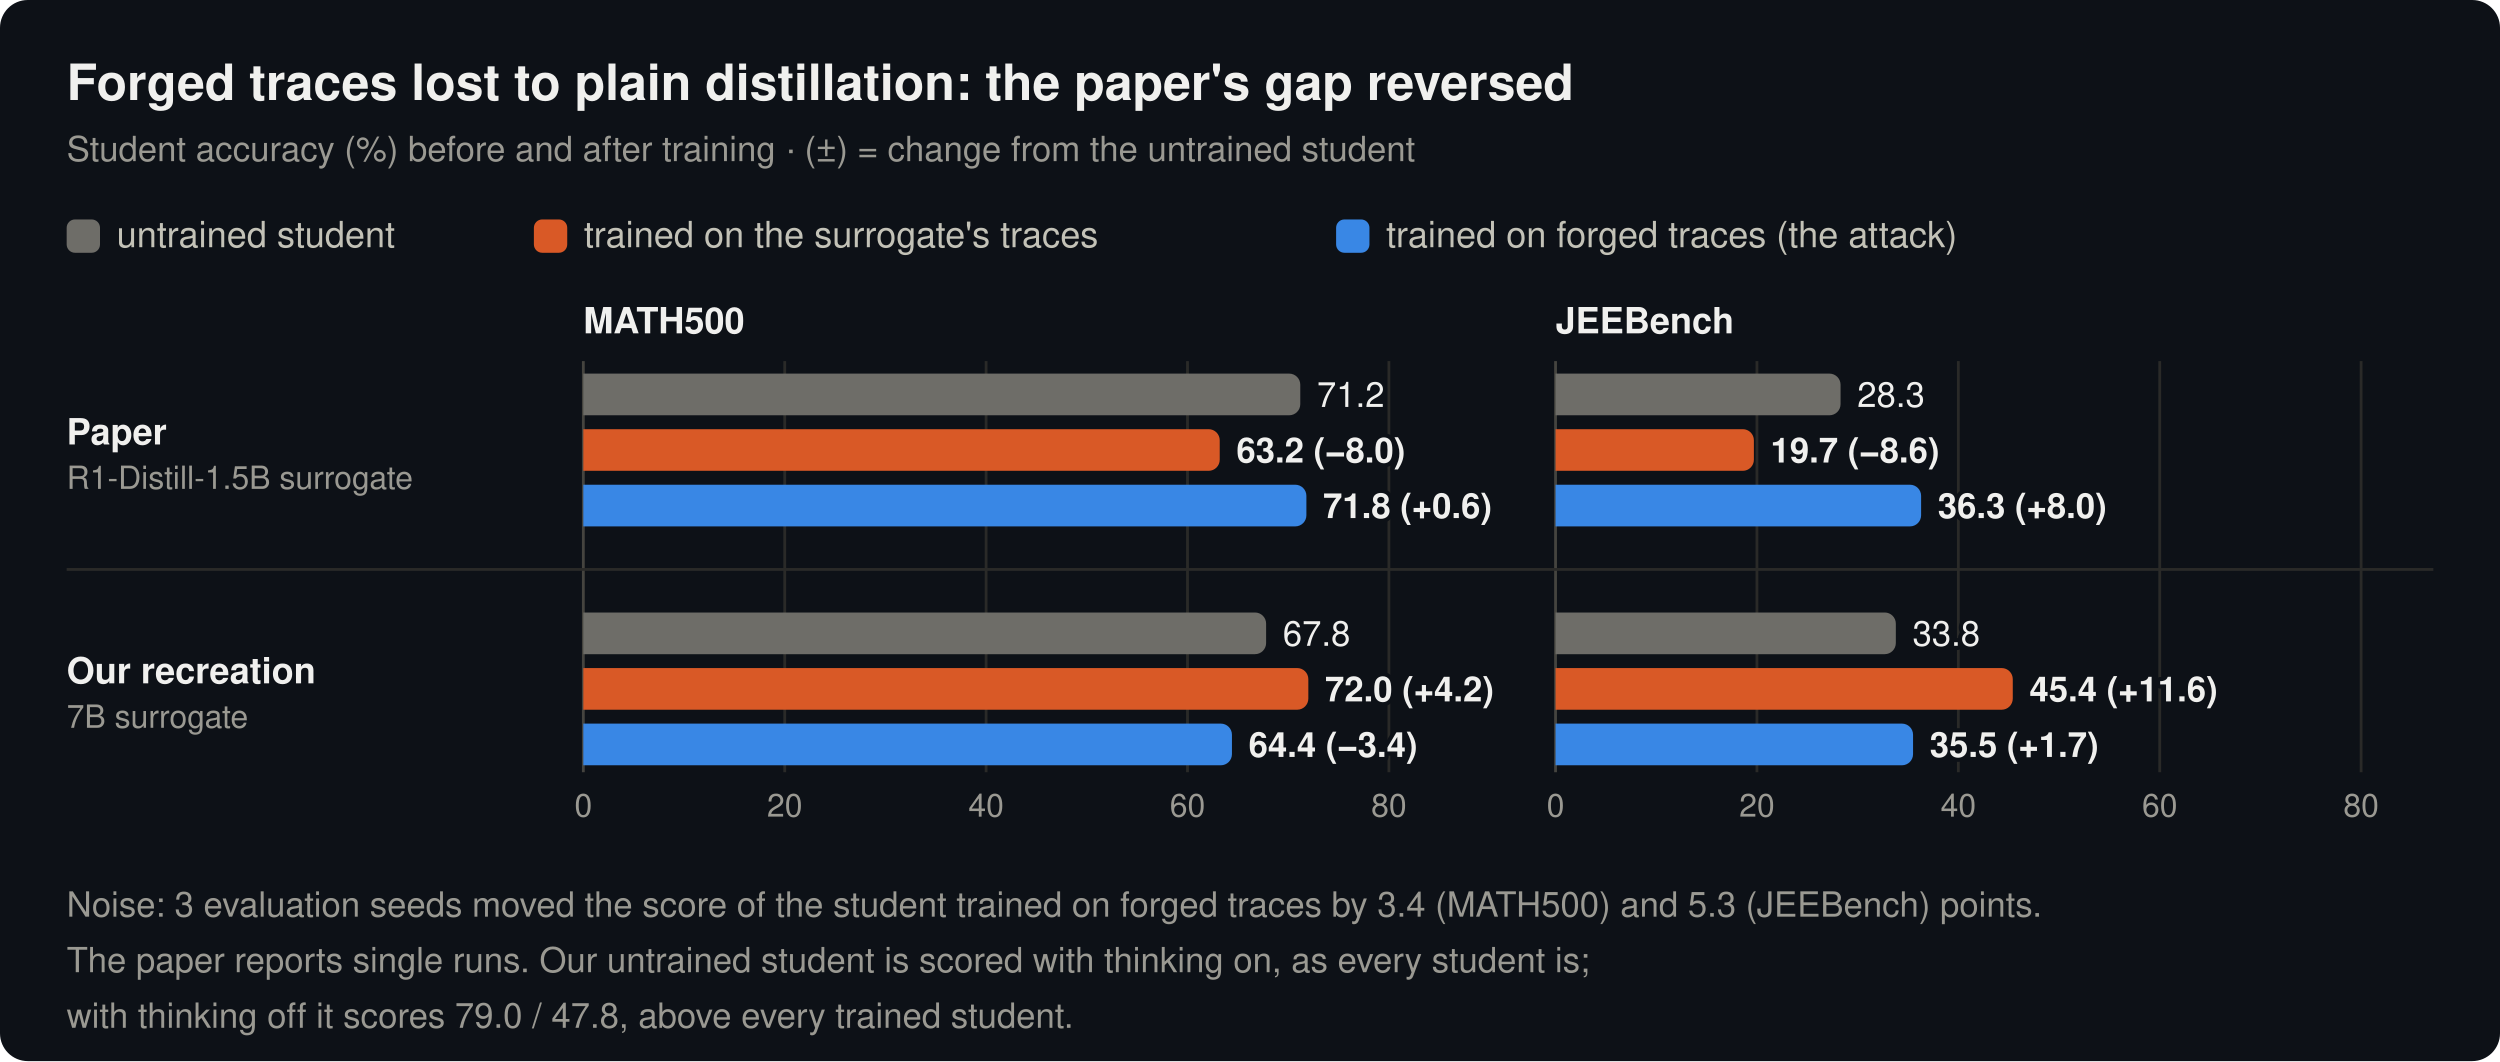
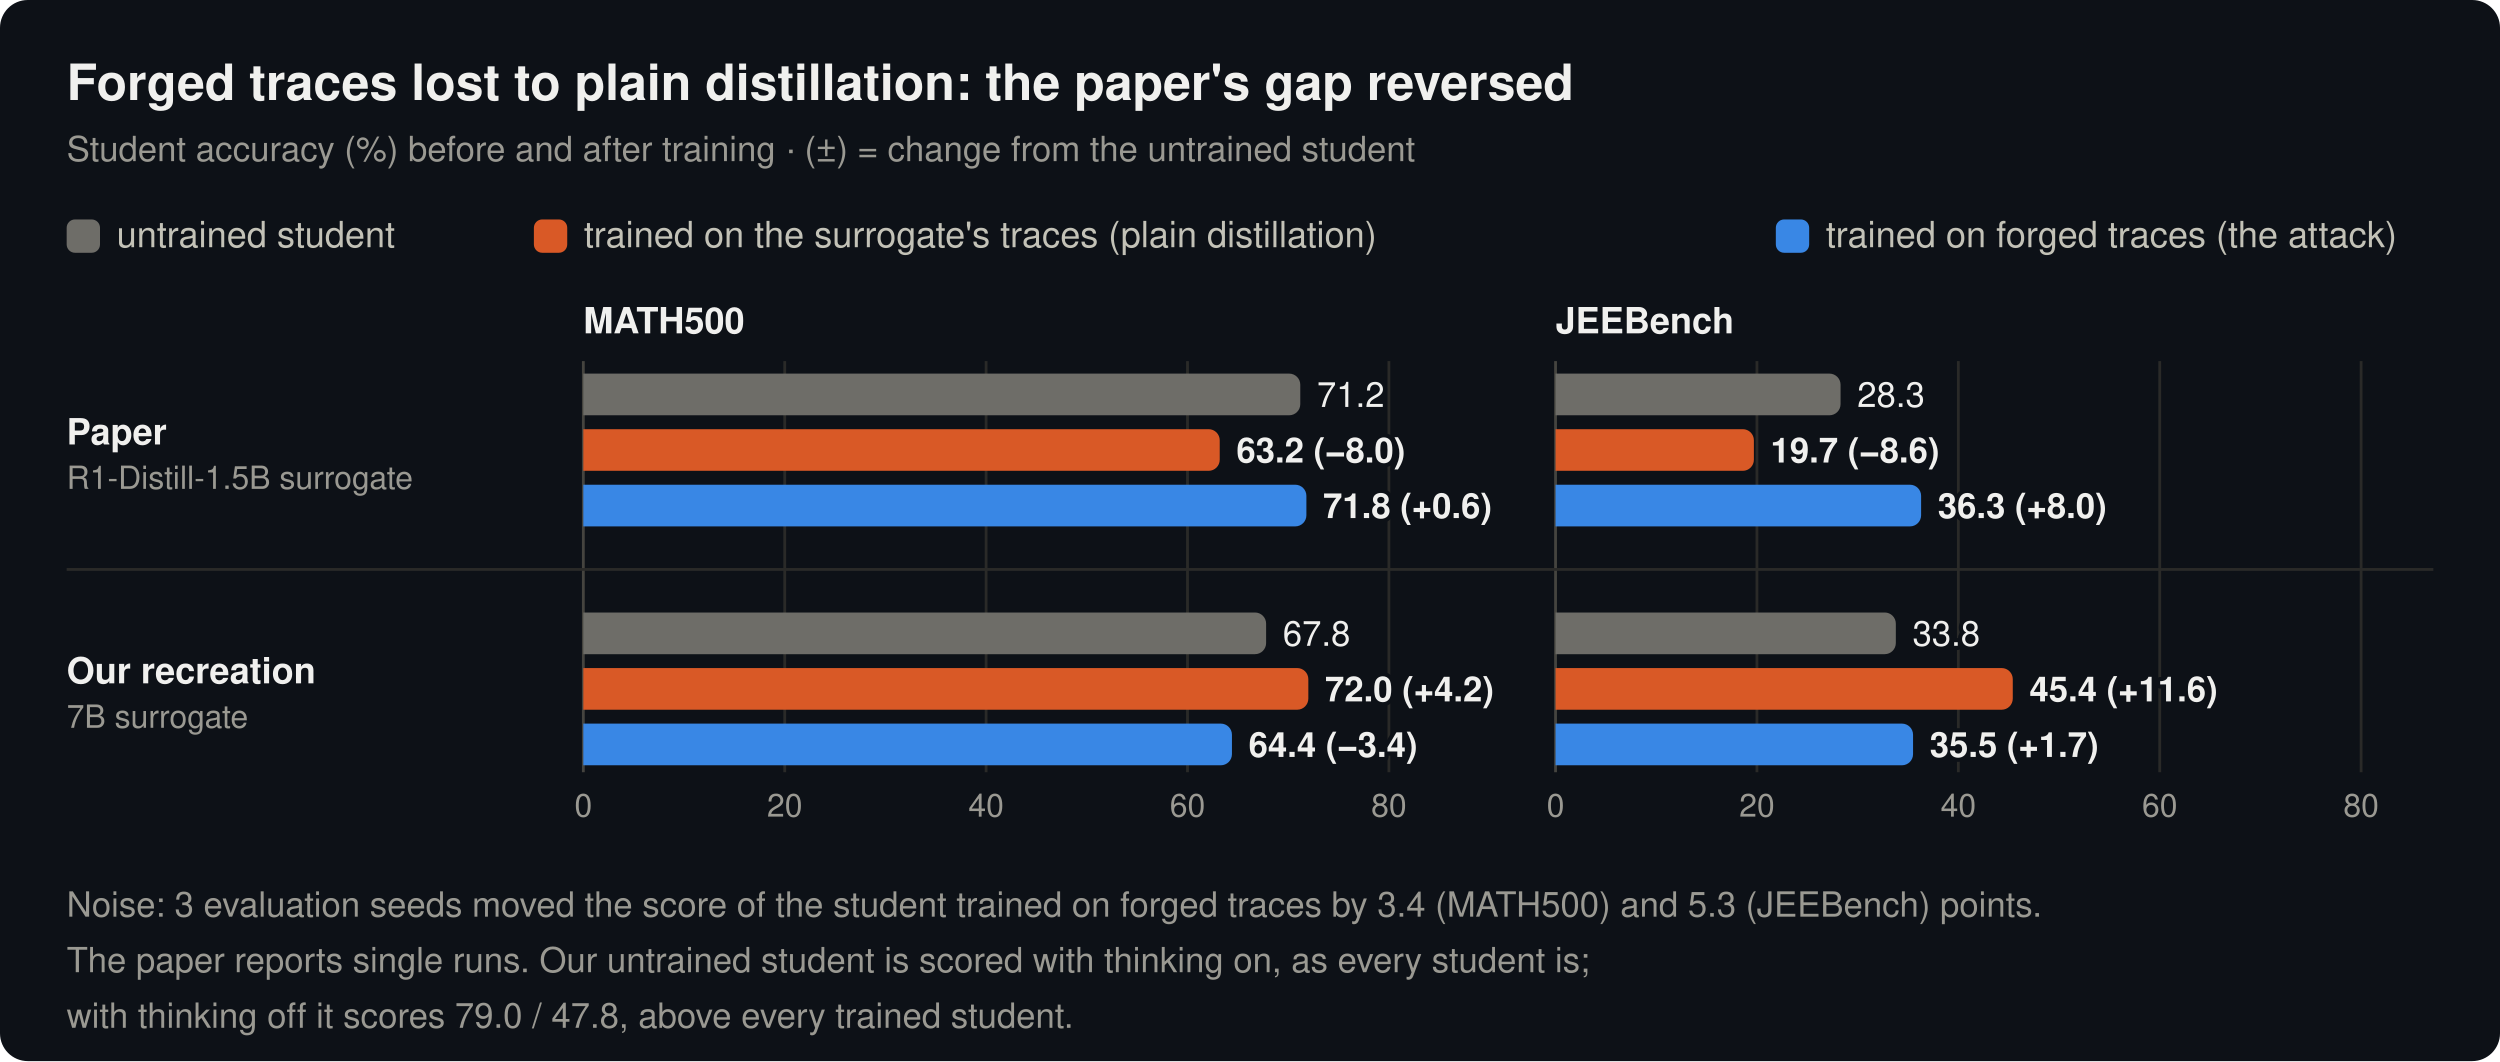
<svg xmlns="http://www.w3.org/2000/svg" width="900" height="382" viewBox="0 0 900 382" role="img" aria-label="Untrained student vs plain distillation vs forged traces, paper and our recreation">
  <rect x="0.0" y="0.0" width="900.0" height="382.0" rx="10" fill="#0d1117" />
  <text x="24.0" y="36.0" font-family="system-ui, -apple-system, &quot;Segoe UI&quot;, Helvetica, Arial, sans-serif" font-size="18" fill="#f0f0ee" text-anchor="start" font-weight="700" style="">Forged traces lost to plain distillation: the paper's gap reversed</text>
  <text x="24.0" y="58.0" font-family="system-ui, -apple-system, &quot;Segoe UI&quot;, Helvetica, Arial, sans-serif" font-size="12.5" fill="#9a9992" text-anchor="start" font-weight="normal" style="">Student accuracy (%) before and after training · (±) = change from the untrained student</text>
  <rect x="24.0" y="79.0" width="12.0" height="12.0" rx="3" fill="#6e6d68" />
  <text x="42.0" y="89.0" font-family="system-ui, -apple-system, &quot;Segoe UI&quot;, Helvetica, Arial, sans-serif" font-size="13" fill="#c3c2b7" text-anchor="start" font-weight="normal" style="">untrained student</text>
  <rect x="192.2" y="79.0" width="12.0" height="12.0" rx="3" fill="#d95926" />
-   <text x="210.2" y="89.0" font-family="system-ui, -apple-system, &quot;Segoe UI&quot;, Helvetica, Arial, sans-serif" font-size="13" fill="#c3c2b7" text-anchor="start" font-weight="normal" style="">trained on the surrogate's traces</text>
-   <rect x="481.0" y="79.0" width="12.0" height="12.0" rx="3" fill="#3987e5" />
-   <text x="499.0" y="89.0" font-family="system-ui, -apple-system, &quot;Segoe UI&quot;, Helvetica, Arial, sans-serif" font-size="13" fill="#c3c2b7" text-anchor="start" font-weight="normal" style="">trained on forged traces (the attack)</text>
+   <text x="210.2" y="89.0" font-family="system-ui, -apple-system, &quot;Segoe UI&quot;, Helvetica, Arial, sans-serif" font-size="13" fill="#c3c2b7" text-anchor="start" font-weight="normal" style="">trained on the surrogate's traces (plain distillation)</text>
+   <rect x="639.3" y="79.0" width="12.0" height="12.0" rx="3" fill="#3987e5" />
+   <text x="657.3" y="89.0" font-family="system-ui, -apple-system, &quot;Segoe UI&quot;, Helvetica, Arial, sans-serif" font-size="13" fill="#c3c2b7" text-anchor="start" font-weight="normal" style="">trained on forged traces (the attack)</text>
  <text x="210.0" y="120.0" font-family="system-ui, -apple-system, &quot;Segoe UI&quot;, Helvetica, Arial, sans-serif" font-size="13" fill="#f0f0ee" text-anchor="start" font-weight="700" style="">MATH500</text>
  <line x1="210.0" y1="130.0" x2="210.0" y2="278.0" stroke="#45443f" stroke-width="1.0" />
  <text x="210.0" y="294.0" font-family="system-ui, -apple-system, &quot;Segoe UI&quot;, Helvetica, Arial, sans-serif" font-size="11.5" fill="#9a9992" text-anchor="middle" font-weight="normal" style="font-variant-numeric: tabular-nums;">0</text>
  <line x1="282.5" y1="130.0" x2="282.5" y2="278.0" stroke="#2a2a28" stroke-width="1.0" />
  <text x="282.5" y="294.0" font-family="system-ui, -apple-system, &quot;Segoe UI&quot;, Helvetica, Arial, sans-serif" font-size="11.5" fill="#9a9992" text-anchor="middle" font-weight="normal" style="font-variant-numeric: tabular-nums;">20</text>
  <line x1="355.0" y1="130.0" x2="355.0" y2="278.0" stroke="#2a2a28" stroke-width="1.0" />
  <text x="355.0" y="294.0" font-family="system-ui, -apple-system, &quot;Segoe UI&quot;, Helvetica, Arial, sans-serif" font-size="11.5" fill="#9a9992" text-anchor="middle" font-weight="normal" style="font-variant-numeric: tabular-nums;">40</text>
  <line x1="427.5" y1="130.0" x2="427.5" y2="278.0" stroke="#2a2a28" stroke-width="1.0" />
  <text x="427.5" y="294.0" font-family="system-ui, -apple-system, &quot;Segoe UI&quot;, Helvetica, Arial, sans-serif" font-size="11.5" fill="#9a9992" text-anchor="middle" font-weight="normal" style="font-variant-numeric: tabular-nums;">60</text>
  <line x1="500.0" y1="130.0" x2="500.0" y2="278.0" stroke="#2a2a28" stroke-width="1.0" />
  <text x="500.0" y="294.0" font-family="system-ui, -apple-system, &quot;Segoe UI&quot;, Helvetica, Arial, sans-serif" font-size="11.5" fill="#9a9992" text-anchor="middle" font-weight="normal" style="font-variant-numeric: tabular-nums;">80</text>
  <path d="M210.0,134.5 H464.1 a4,4 0 0 1 4,4 V145.5 a4,4 0 0 1 -4,4 H210.0 Z" fill="#6e6d68" />
  <text x="474.1" y="146.5" font-family="system-ui, -apple-system, &quot;Segoe UI&quot;, Helvetica, Arial, sans-serif" font-size="12.5" fill="#f0f0ee" text-anchor="start" font-weight="400" style="font-variant-numeric: tabular-nums;" paint-order="stroke" stroke="#0d1117" stroke-width="3" stroke-linejoin="round">71.2</text>
  <path d="M210.0,154.5 H435.1 a4,4 0 0 1 4,4 V165.5 a4,4 0 0 1 -4,4 H210.0 Z" fill="#d95926" />
  <text x="445.1" y="166.5" font-family="system-ui, -apple-system, &quot;Segoe UI&quot;, Helvetica, Arial, sans-serif" font-size="12.5" fill="#f0f0ee" text-anchor="start" font-weight="600" style="font-variant-numeric: tabular-nums;" paint-order="stroke" stroke="#0d1117" stroke-width="3" stroke-linejoin="round">63.2 (−8.0)</text>
  <path d="M210.0,174.5 H466.3 a4,4 0 0 1 4,4 V185.5 a4,4 0 0 1 -4,4 H210.0 Z" fill="#3987e5" />
  <text x="476.3" y="186.5" font-family="system-ui, -apple-system, &quot;Segoe UI&quot;, Helvetica, Arial, sans-serif" font-size="12.5" fill="#f0f0ee" text-anchor="start" font-weight="600" style="font-variant-numeric: tabular-nums;" paint-order="stroke" stroke="#0d1117" stroke-width="3" stroke-linejoin="round">71.8 (+0.6)</text>
  <path d="M210.0,220.5 H451.8 a4,4 0 0 1 4,4 V231.5 a4,4 0 0 1 -4,4 H210.0 Z" fill="#6e6d68" />
  <text x="461.8" y="232.5" font-family="system-ui, -apple-system, &quot;Segoe UI&quot;, Helvetica, Arial, sans-serif" font-size="12.5" fill="#f0f0ee" text-anchor="start" font-weight="400" style="font-variant-numeric: tabular-nums;" paint-order="stroke" stroke="#0d1117" stroke-width="3" stroke-linejoin="round">67.8</text>
  <path d="M210.0,240.5 H467.0 a4,4 0 0 1 4,4 V251.5 a4,4 0 0 1 -4,4 H210.0 Z" fill="#d95926" />
  <text x="477.0" y="252.5" font-family="system-ui, -apple-system, &quot;Segoe UI&quot;, Helvetica, Arial, sans-serif" font-size="12.5" fill="#f0f0ee" text-anchor="start" font-weight="600" style="font-variant-numeric: tabular-nums;" paint-order="stroke" stroke="#0d1117" stroke-width="3" stroke-linejoin="round">72.0 (+4.2)</text>
  <path d="M210.0,260.5 H439.5 a4,4 0 0 1 4,4 V271.5 a4,4 0 0 1 -4,4 H210.0 Z" fill="#3987e5" />
  <text x="449.5" y="272.5" font-family="system-ui, -apple-system, &quot;Segoe UI&quot;, Helvetica, Arial, sans-serif" font-size="12.5" fill="#f0f0ee" text-anchor="start" font-weight="600" style="font-variant-numeric: tabular-nums;" paint-order="stroke" stroke="#0d1117" stroke-width="3" stroke-linejoin="round">64.4 (−3.4)</text>
  <text x="560.0" y="120.0" font-family="system-ui, -apple-system, &quot;Segoe UI&quot;, Helvetica, Arial, sans-serif" font-size="13" fill="#f0f0ee" text-anchor="start" font-weight="700" style="">JEEBench</text>
  <line x1="560.0" y1="130.0" x2="560.0" y2="278.0" stroke="#45443f" stroke-width="1.0" />
  <text x="560.0" y="294.0" font-family="system-ui, -apple-system, &quot;Segoe UI&quot;, Helvetica, Arial, sans-serif" font-size="11.5" fill="#9a9992" text-anchor="middle" font-weight="normal" style="font-variant-numeric: tabular-nums;">0</text>
  <line x1="632.5" y1="130.0" x2="632.5" y2="278.0" stroke="#2a2a28" stroke-width="1.0" />
  <text x="632.5" y="294.0" font-family="system-ui, -apple-system, &quot;Segoe UI&quot;, Helvetica, Arial, sans-serif" font-size="11.5" fill="#9a9992" text-anchor="middle" font-weight="normal" style="font-variant-numeric: tabular-nums;">20</text>
  <line x1="705.0" y1="130.0" x2="705.0" y2="278.0" stroke="#2a2a28" stroke-width="1.0" />
  <text x="705.0" y="294.0" font-family="system-ui, -apple-system, &quot;Segoe UI&quot;, Helvetica, Arial, sans-serif" font-size="11.5" fill="#9a9992" text-anchor="middle" font-weight="normal" style="font-variant-numeric: tabular-nums;">40</text>
  <line x1="777.5" y1="130.0" x2="777.5" y2="278.0" stroke="#2a2a28" stroke-width="1.0" />
  <text x="777.5" y="294.0" font-family="system-ui, -apple-system, &quot;Segoe UI&quot;, Helvetica, Arial, sans-serif" font-size="11.5" fill="#9a9992" text-anchor="middle" font-weight="normal" style="font-variant-numeric: tabular-nums;">60</text>
  <line x1="850.0" y1="130.0" x2="850.0" y2="278.0" stroke="#2a2a28" stroke-width="1.0" />
  <text x="850.0" y="294.0" font-family="system-ui, -apple-system, &quot;Segoe UI&quot;, Helvetica, Arial, sans-serif" font-size="11.5" fill="#9a9992" text-anchor="middle" font-weight="normal" style="font-variant-numeric: tabular-nums;">80</text>
  <path d="M560.0,134.5 H658.6 a4,4 0 0 1 4,4 V145.5 a4,4 0 0 1 -4,4 H560.0 Z" fill="#6e6d68" />
  <text x="668.6" y="146.5" font-family="system-ui, -apple-system, &quot;Segoe UI&quot;, Helvetica, Arial, sans-serif" font-size="12.5" fill="#f0f0ee" text-anchor="start" font-weight="400" style="font-variant-numeric: tabular-nums;" paint-order="stroke" stroke="#0d1117" stroke-width="3" stroke-linejoin="round">28.3</text>
  <path d="M560.0,154.5 H627.4 a4,4 0 0 1 4,4 V165.5 a4,4 0 0 1 -4,4 H560.0 Z" fill="#d95926" />
  <text x="637.4" y="166.5" font-family="system-ui, -apple-system, &quot;Segoe UI&quot;, Helvetica, Arial, sans-serif" font-size="12.5" fill="#f0f0ee" text-anchor="start" font-weight="600" style="font-variant-numeric: tabular-nums;" paint-order="stroke" stroke="#0d1117" stroke-width="3" stroke-linejoin="round">19.7 (−8.6)</text>
  <path d="M560.0,174.5 H687.6 a4,4 0 0 1 4,4 V185.5 a4,4 0 0 1 -4,4 H560.0 Z" fill="#3987e5" />
  <text x="697.6" y="186.5" font-family="system-ui, -apple-system, &quot;Segoe UI&quot;, Helvetica, Arial, sans-serif" font-size="12.5" fill="#f0f0ee" text-anchor="start" font-weight="600" style="font-variant-numeric: tabular-nums;" paint-order="stroke" stroke="#0d1117" stroke-width="3" stroke-linejoin="round">36.3 (+8.0)</text>
  <path d="M560.0,220.5 H678.5 a4,4 0 0 1 4,4 V231.5 a4,4 0 0 1 -4,4 H560.0 Z" fill="#6e6d68" />
  <text x="688.5" y="232.5" font-family="system-ui, -apple-system, &quot;Segoe UI&quot;, Helvetica, Arial, sans-serif" font-size="12.5" fill="#f0f0ee" text-anchor="start" font-weight="400" style="font-variant-numeric: tabular-nums;" paint-order="stroke" stroke="#0d1117" stroke-width="3" stroke-linejoin="round">33.8</text>
  <path d="M560.0,240.5 H720.6 a4,4 0 0 1 4,4 V251.5 a4,4 0 0 1 -4,4 H560.0 Z" fill="#d95926" />
  <text x="730.6" y="252.5" font-family="system-ui, -apple-system, &quot;Segoe UI&quot;, Helvetica, Arial, sans-serif" font-size="12.5" fill="#f0f0ee" text-anchor="start" font-weight="600" style="font-variant-numeric: tabular-nums;" paint-order="stroke" stroke="#0d1117" stroke-width="3" stroke-linejoin="round">45.4 (+11.6)</text>
  <path d="M560.0,260.5 H684.7 a4,4 0 0 1 4,4 V271.5 a4,4 0 0 1 -4,4 H560.0 Z" fill="#3987e5" />
  <text x="694.7" y="272.5" font-family="system-ui, -apple-system, &quot;Segoe UI&quot;, Helvetica, Arial, sans-serif" font-size="12.5" fill="#f0f0ee" text-anchor="start" font-weight="600" style="font-variant-numeric: tabular-nums;" paint-order="stroke" stroke="#0d1117" stroke-width="3" stroke-linejoin="round">35.5 (+1.7)</text>
  <text x="24.0" y="160.0" font-family="system-ui, -apple-system, &quot;Segoe UI&quot;, Helvetica, Arial, sans-serif" font-size="13" fill="#f0f0ee" text-anchor="start" font-weight="600" style="">Paper</text>
  <text x="24.0" y="176.0" font-family="system-ui, -apple-system, &quot;Segoe UI&quot;, Helvetica, Arial, sans-serif" font-size="11.5" fill="#9a9992" text-anchor="start" font-weight="normal" style="">R1-Distill-1.5B surrogate</text>
  <text x="24.0" y="246.0" font-family="system-ui, -apple-system, &quot;Segoe UI&quot;, Helvetica, Arial, sans-serif" font-size="13" fill="#f0f0ee" text-anchor="start" font-weight="600" style="">Our recreation</text>
  <text x="24.0" y="262.0" font-family="system-ui, -apple-system, &quot;Segoe UI&quot;, Helvetica, Arial, sans-serif" font-size="11.5" fill="#9a9992" text-anchor="start" font-weight="normal" style="">7B surrogate</text>
  <line x1="24.0" y1="205.0" x2="876.0" y2="205.0" stroke="#2a2a28" stroke-width="1.0" />
  <text x="24.0" y="330.0" font-family="system-ui, -apple-system, &quot;Segoe UI&quot;, Helvetica, Arial, sans-serif" font-size="12.5" fill="#9a9992" text-anchor="start" font-weight="normal" style="">Noise: 3 evaluation seeds moved the score of the student trained on forged traces by 3.4 (MATH500) and 5.3 (JEEBench) points.</text>
  <text x="24.0" y="350.0" font-family="system-ui, -apple-system, &quot;Segoe UI&quot;, Helvetica, Arial, sans-serif" font-size="12.5" fill="#9a9992" text-anchor="start" font-weight="normal" style="">The paper reports single runs. Our untrained student is scored with thinking on, as every student is;</text>
  <text x="24.0" y="370.0" font-family="system-ui, -apple-system, &quot;Segoe UI&quot;, Helvetica, Arial, sans-serif" font-size="12.5" fill="#9a9992" text-anchor="start" font-weight="normal" style="">with thinking off it scores 79.0 / 47.8, above every trained student.</text>
</svg>
